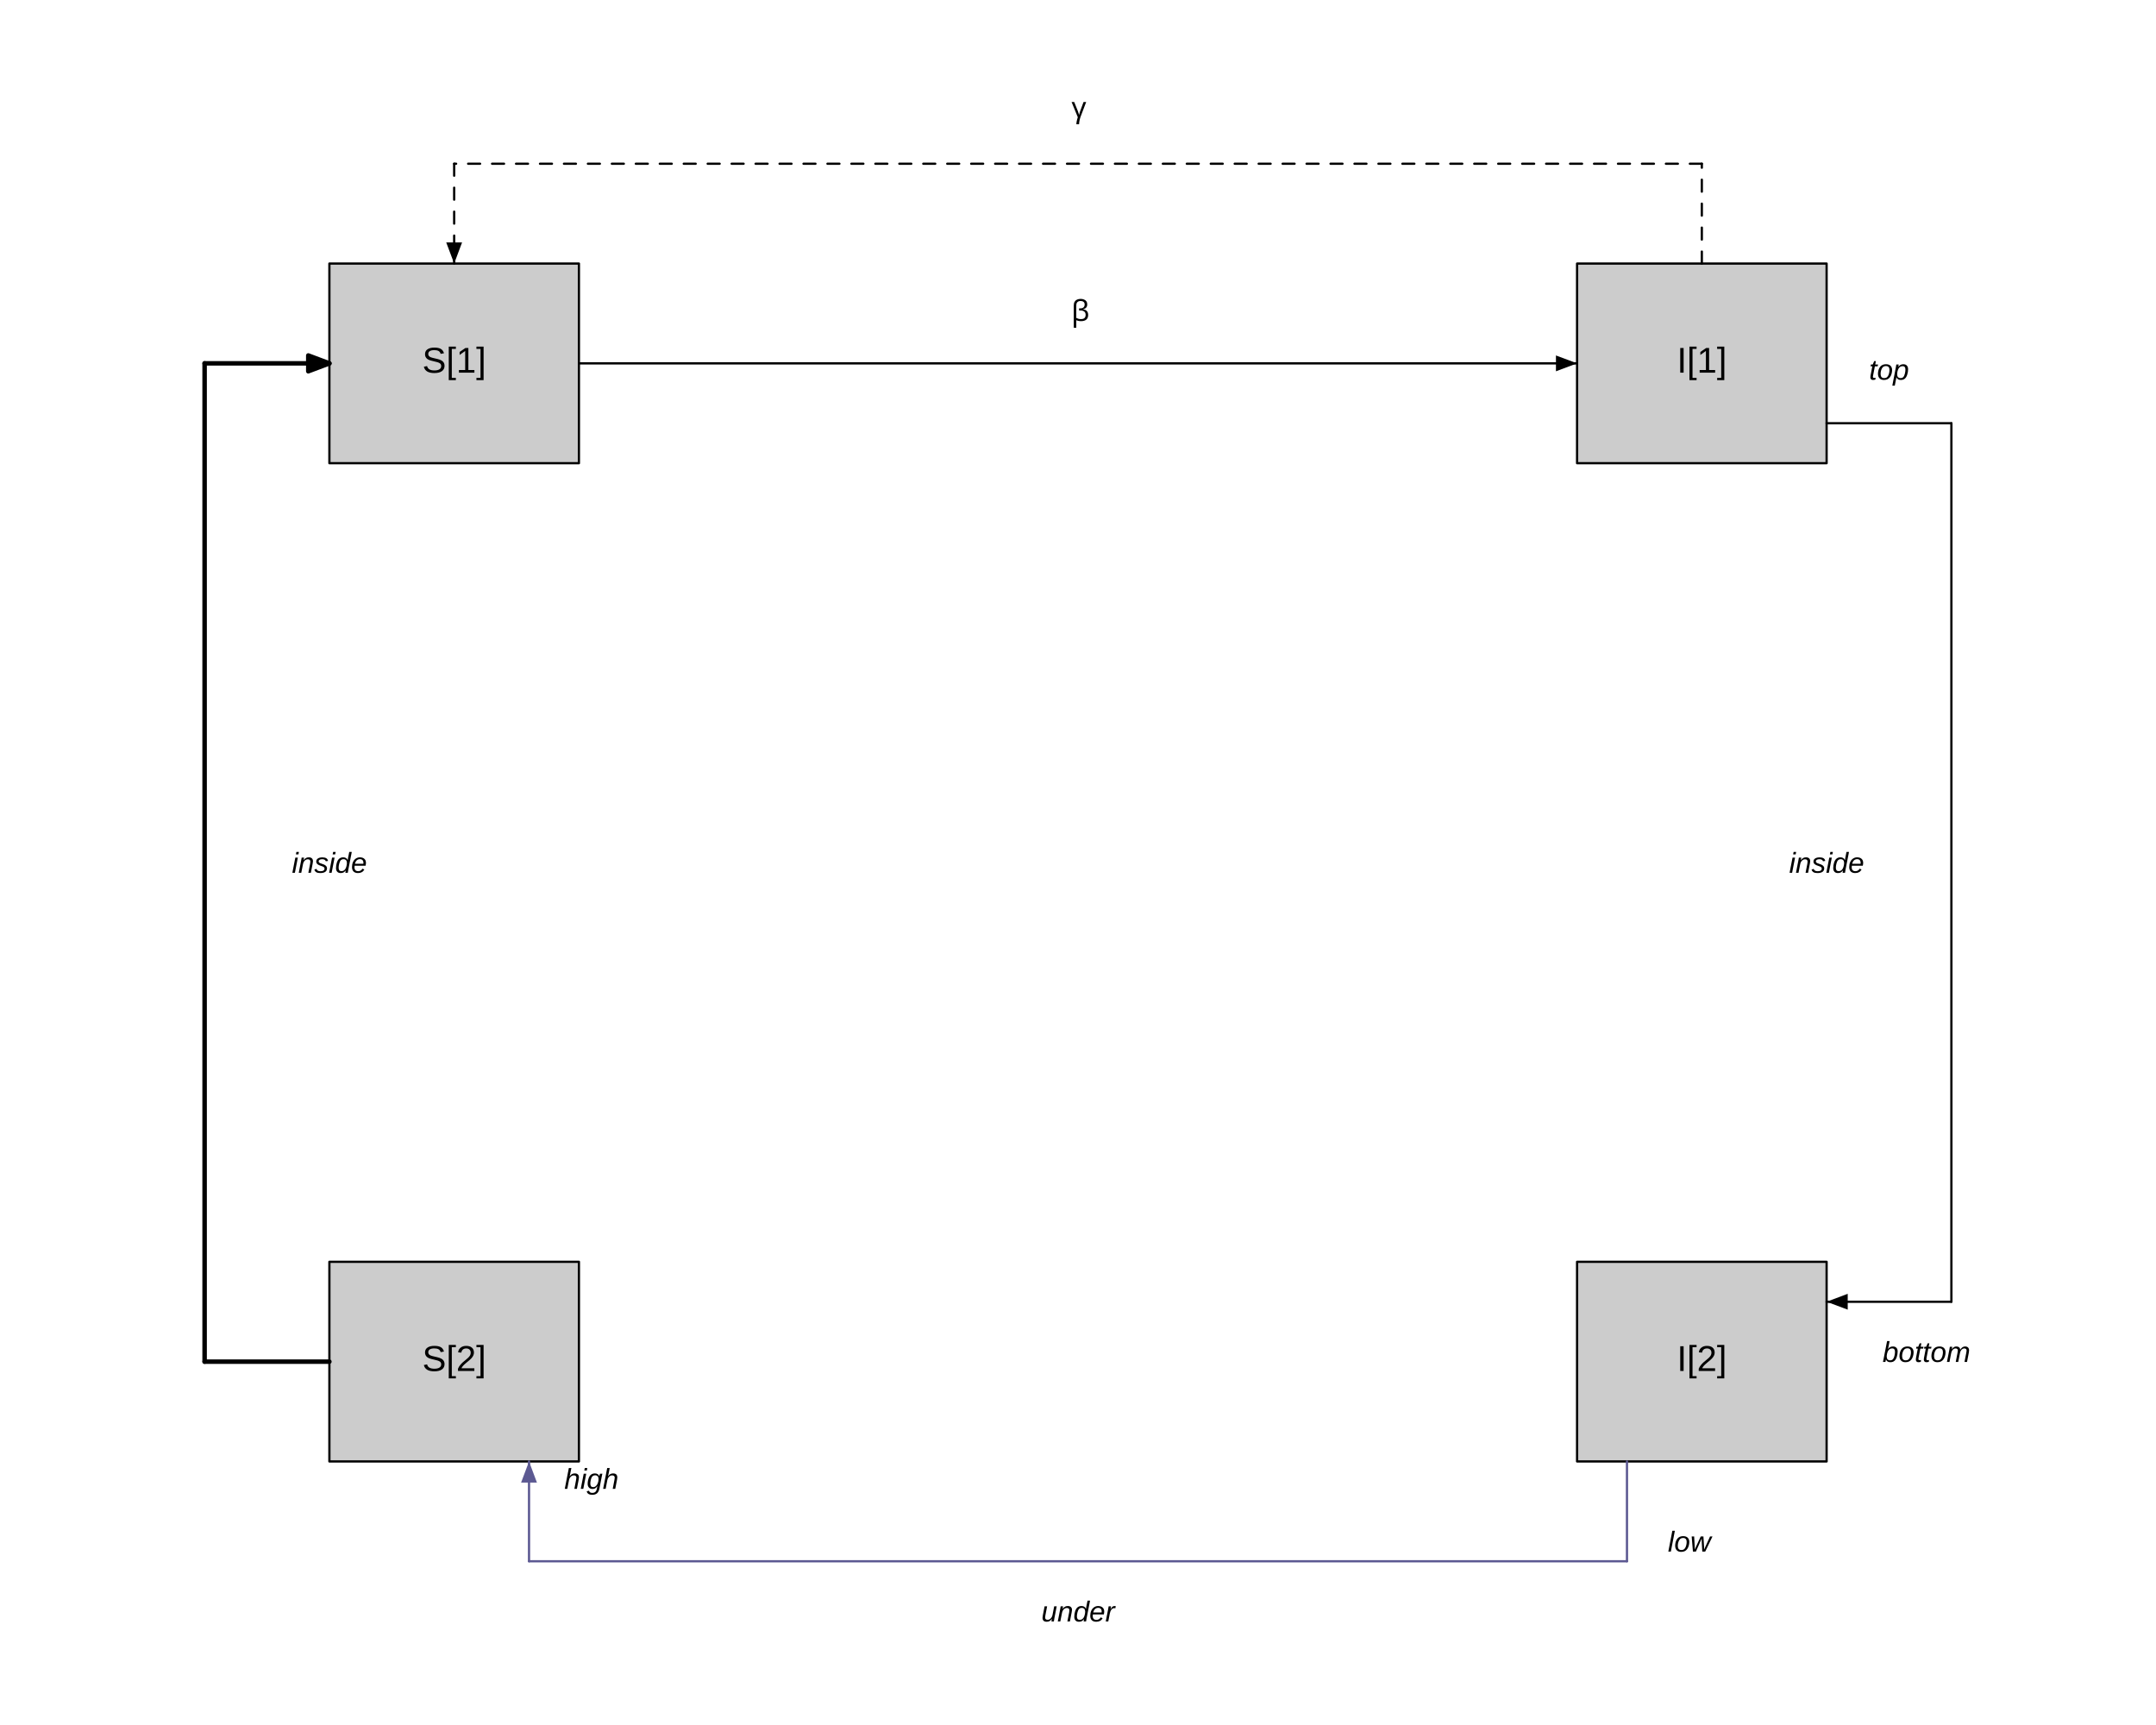
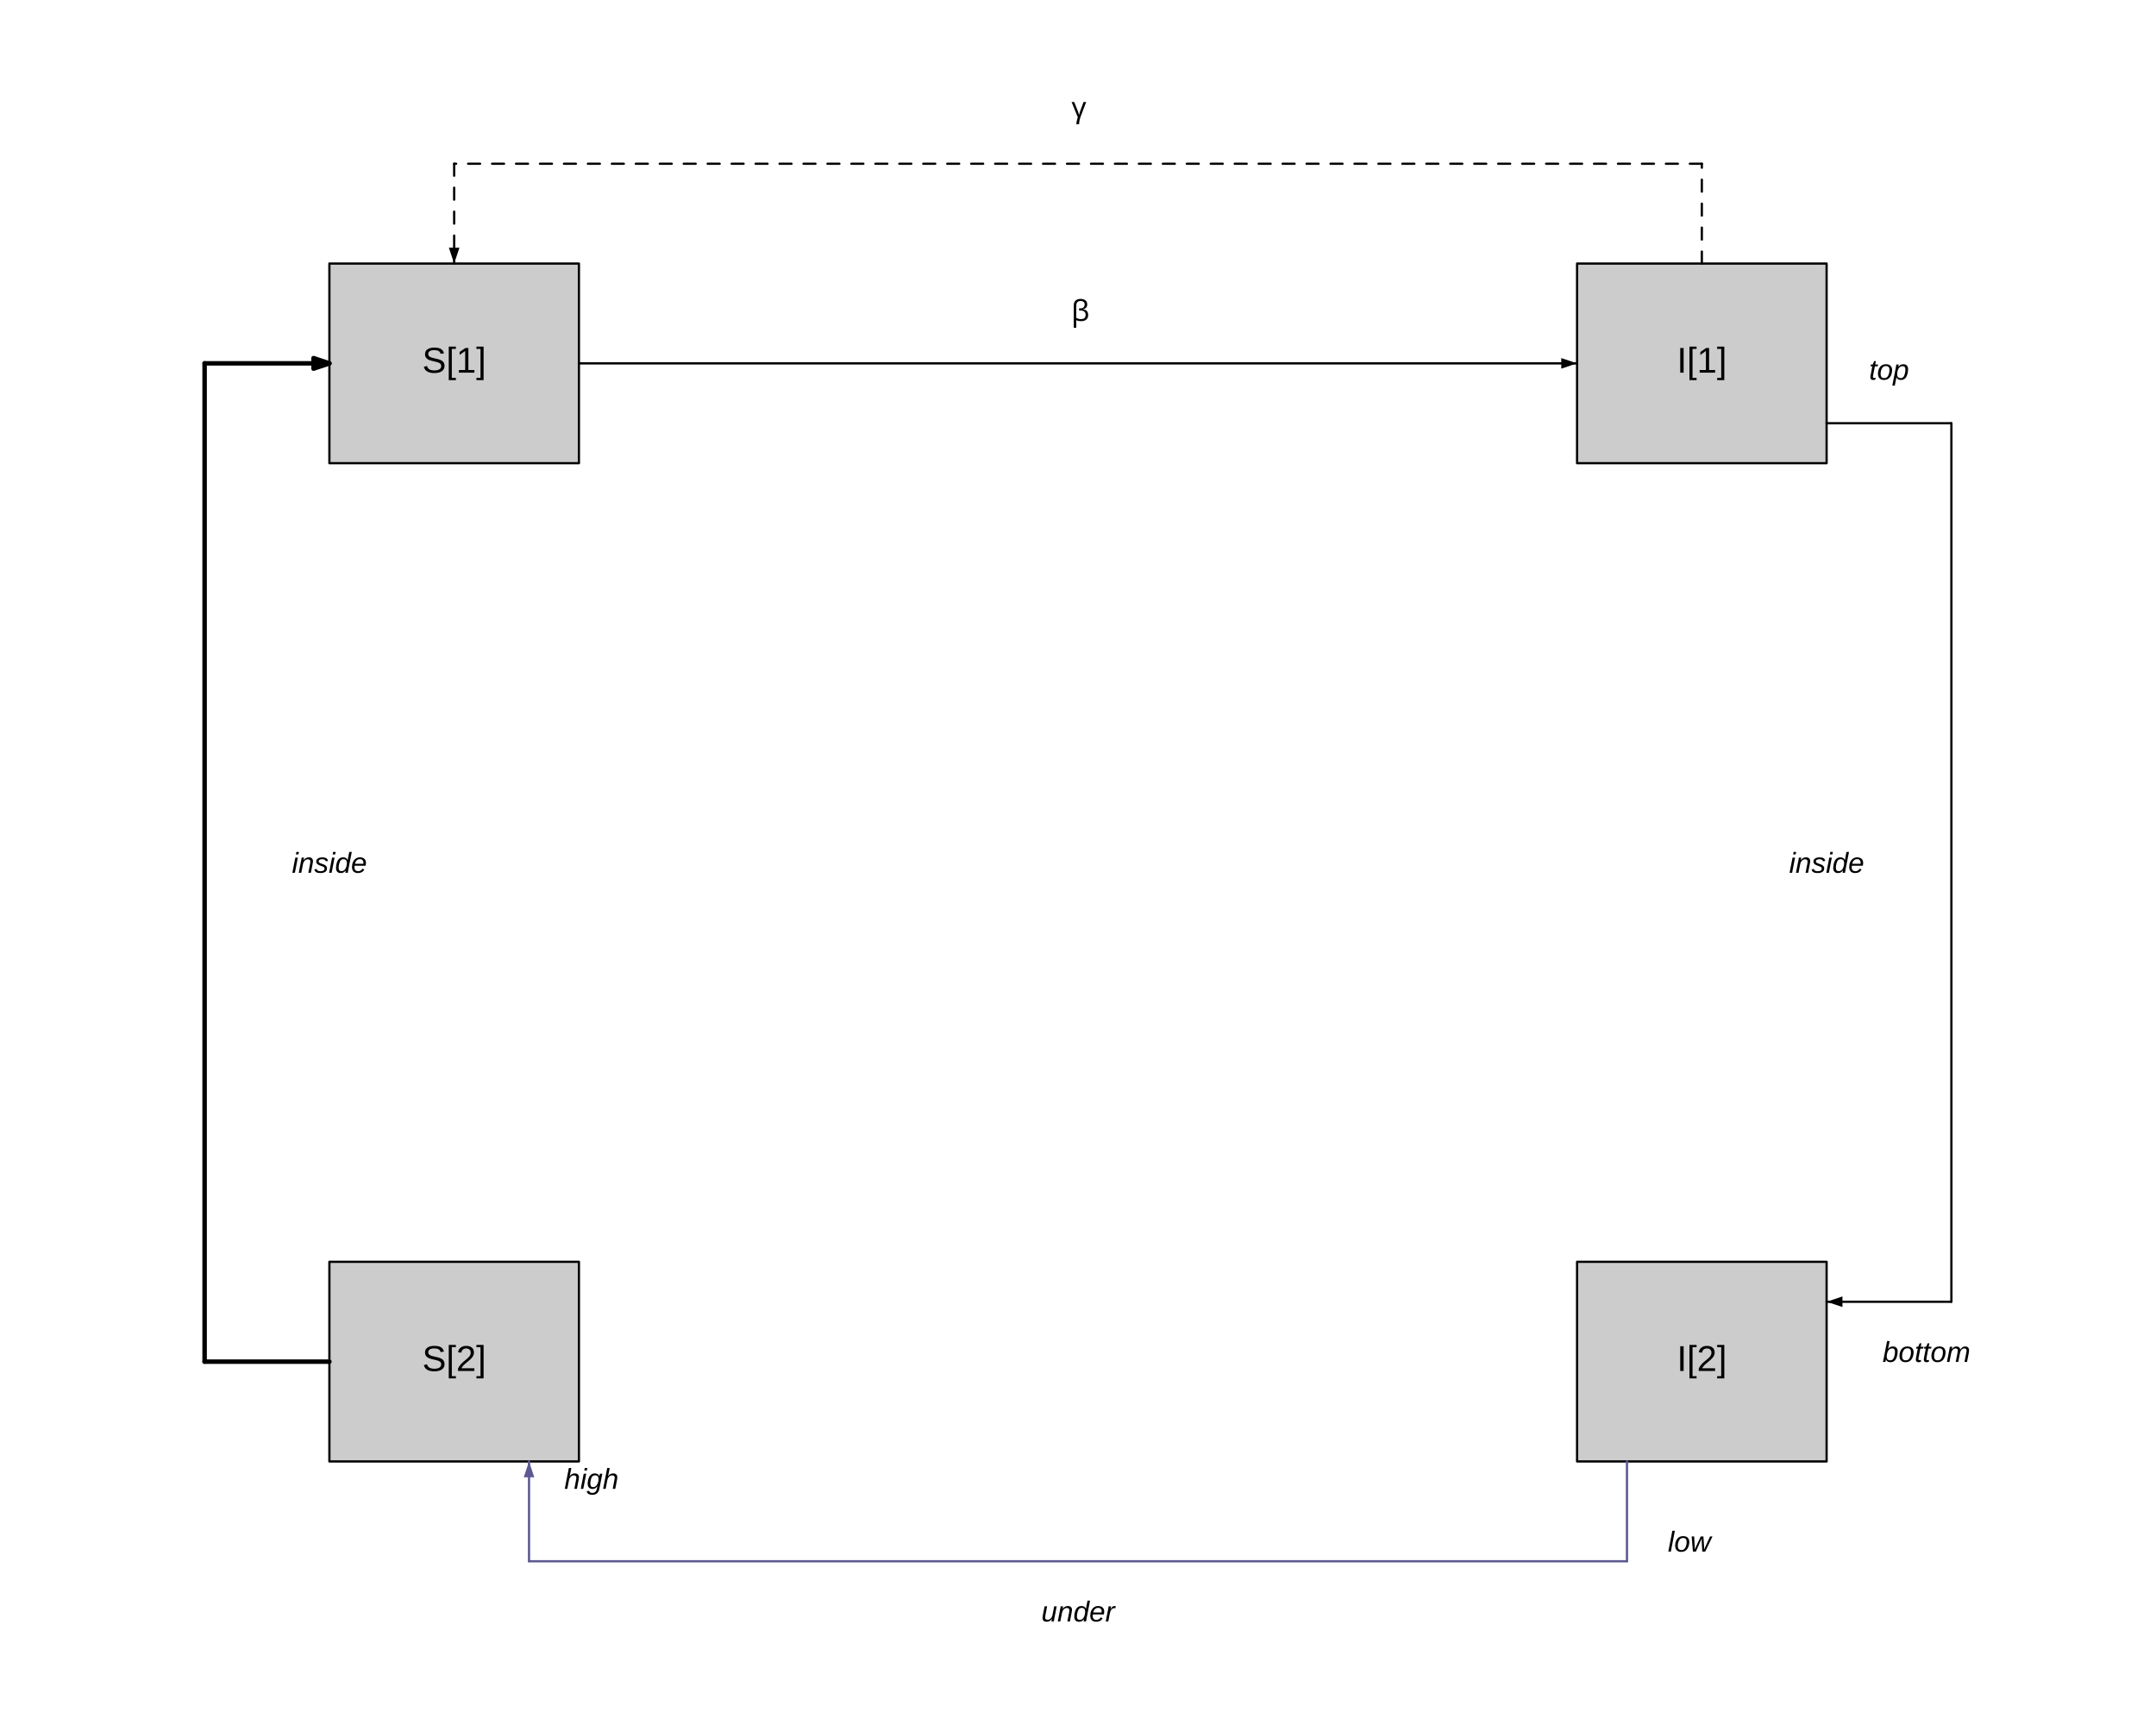
<svg xmlns="http://www.w3.org/2000/svg" viewBox="0 0 720.00 576.00">
  <defs>
    <style type="text/css">
    line, polyline, polygon, path, rect, circle {
      fill: none;
      stroke: #000000;
      stroke-linecap: round;
      stroke-linejoin: round;
      stroke-miterlimit: 10.00;
    }
  </style>
  </defs>
  <rect width="100%" height="100%" style="stroke: none; fill: #FFFFFF;" />
  <text transform="translate(-2.88,291.34) rotate(-90)" style="font-size: 12.00px; font-family: Liberation Sans;" textLength="6.67px" lengthAdjust="spacingAndGlyphs">0</text>
  <rect x="110.00" y="88.00" width="83.33" height="66.67" style="stroke-width: 0.75; fill: #CCCCCC;" />
  <text x="141.00" y="124.44" style="font-size: 12.00px; font-family: Liberation Sans;" textLength="21.33px" lengthAdjust="spacingAndGlyphs">S[1]</text>
  <rect x="526.67" y="88.00" width="83.33" height="66.67" style="stroke-width: 0.75; fill: #CCCCCC;" />
  <text x="560.01" y="124.44" style="font-size: 12.00px; font-family: Liberation Sans;" textLength="16.66px" lengthAdjust="spacingAndGlyphs">I[1]</text>
  <rect x="110.00" y="421.33" width="83.33" height="66.67" style="stroke-width: 0.75; fill: #CCCCCC;" />
  <text x="141.00" y="457.78" style="font-size: 12.00px; font-family: Liberation Sans;" textLength="21.33px" lengthAdjust="spacingAndGlyphs">S[2]</text>
  <rect x="526.67" y="421.33" width="83.33" height="66.67" style="stroke-width: 0.75; fill: #CCCCCC;" />
  <text x="560.01" y="457.78" style="font-size: 12.00px; font-family: Liberation Sans;" textLength="16.66px" lengthAdjust="spacingAndGlyphs">I[2]</text>
  <line x1="193.33" y1="121.33" x2="526.67" y2="121.33" style="stroke-width: 0.75;" />
-   <polygon points="519.61,123.98 526.67,121.33 519.61,118.69 " style="stroke-width: 0.00; fill: #000000;" />
+   <polygon points="521.38,123.10 526.67,121.33 521.38,119.57 " style="stroke-width: 0.00; fill: #000000;" />
  <text x="357.77" y="107.14" style="font-size: 9.60px; font-family: Symbola;" textLength="4.45px" lengthAdjust="spacingAndGlyphs">β</text>
  <rect x="568.33" y="54.67" width="0.00" height="0.00" style="stroke-width: 0.75; fill: #CCCCCC;" />
  <line x1="568.33" y1="88.00" x2="568.33" y2="54.67" style="stroke-width: 0.75; stroke-dasharray: 4.00,4.00;" />
  <rect x="151.67" y="54.67" width="0.00" height="0.00" style="stroke-width: 0.75; fill: #CCCCCC;" />
  <line x1="568.33" y1="54.67" x2="151.67" y2="54.67" style="stroke-width: 0.75; stroke-dasharray: 4.00,4.00;" />
  <text x="357.81" y="39.20" style="font-size: 9.60px; font-family: Symbola;" textLength="4.38px" lengthAdjust="spacingAndGlyphs">γ</text>
  <line x1="151.67" y1="54.67" x2="151.67" y2="88.00" style="stroke-width: 0.75; stroke-dasharray: 4.00,4.00;" />
-   <polygon points="149.02,80.95 151.67,88.00 154.31,80.95 " style="stroke-width: 0.00; fill: #000000;" />
+   <polygon points="149.90,82.71 151.67,88.00 153.43,82.71 " style="stroke-width: 0.00; fill: #000000;" />
  <rect x="543.33" y="521.33" width="0.00" height="0.00" style="stroke-width: 0.75; fill: #CCCCCC;" />
  <line x1="543.33" y1="488.00" x2="543.33" y2="521.33" style="stroke-width: 0.75; stroke: #5C5992;" />
  <text x="556.98" y="518.10" style="font-size: 9.60px; font-style: italic; font-family: Liberation Sans;" textLength="14.38px" lengthAdjust="spacingAndGlyphs">low</text>
  <rect x="176.67" y="521.33" width="0.00" height="0.00" style="stroke-width: 0.75; fill: #CCCCCC;" />
  <line x1="543.33" y1="521.33" x2="176.67" y2="521.33" style="stroke-width: 0.75; stroke: #5C5992;" />
  <text x="347.75" y="541.43" style="font-size: 9.60px; font-style: italic; font-family: Liberation Sans;" textLength="24.50px" lengthAdjust="spacingAndGlyphs">under</text>
  <line x1="176.67" y1="521.33" x2="176.67" y2="488.00" style="stroke-width: 0.75; stroke: #5C5992;" />
-   <polygon points="179.31,495.05 176.67,488.00 174.02,495.05 " style="stroke-width: 0.00; stroke: #5C5992; fill: #5C5992;" />
+   <polygon points="178.43,493.29 176.67,488.00 174.90,493.29 " style="stroke-width: 0.00; stroke: #5C5992; fill: #5C5992;" />
  <text x="188.45" y="497.15" style="font-size: 9.60px; font-style: italic; font-family: Liberation Sans;" textLength="18.11px" lengthAdjust="spacingAndGlyphs">high</text>
  <rect x="651.67" y="141.33" width="0.00" height="0.00" style="stroke-width: 0.75; fill: #CCCCCC;" />
  <line x1="610.00" y1="141.33" x2="651.67" y2="141.33" style="stroke-width: 0.75;" />
  <text x="624.17" y="126.78" style="font-size: 9.60px; font-style: italic; font-family: Liberation Sans;" textLength="13.33px" lengthAdjust="spacingAndGlyphs">top</text>
  <rect x="651.67" y="434.67" width="0.00" height="0.00" style="stroke-width: 0.75; fill: #CCCCCC;" />
  <line x1="651.67" y1="141.33" x2="651.67" y2="434.67" style="stroke-width: 0.75;" />
  <text x="597.48" y="291.43" style="font-size: 9.60px; font-style: italic; font-family: Liberation Sans;" textLength="25.03px" lengthAdjust="spacingAndGlyphs">inside</text>
  <line x1="651.67" y1="434.67" x2="610.00" y2="434.67" style="stroke-width: 0.75;" />
-   <polygon points="617.05,432.02 610.00,434.67 617.05,437.31 " style="stroke-width: 0.00; fill: #000000;" />
+   <polygon points="615.29,432.90 610.00,434.67 615.29,436.43 " style="stroke-width: 0.00; fill: #000000;" />
  <text x="628.68" y="454.76" style="font-size: 9.60px; font-style: italic; font-family: Liberation Sans;" textLength="29.31px" lengthAdjust="spacingAndGlyphs">bottom</text>
  <rect x="68.33" y="454.67" width="0.00" height="0.00" style="stroke-width: 0.75; fill: #CCCCCC;" />
  <line x1="110.00" y1="454.67" x2="68.33" y2="454.67" style="stroke-width: 1.50;" />
  <rect x="68.33" y="121.33" width="0.00" height="0.00" style="stroke-width: 0.75; fill: #CCCCCC;" />
  <line x1="68.33" y1="454.67" x2="68.33" y2="121.33" style="stroke-width: 1.50;" />
  <text x="97.48" y="291.43" style="font-size: 9.60px; font-style: italic; font-family: Liberation Sans;" textLength="25.03px" lengthAdjust="spacingAndGlyphs">inside</text>
  <line x1="68.33" y1="121.33" x2="110.00" y2="121.33" style="stroke-width: 1.50;" />
-   <polygon points="102.95,123.98 110.00,121.33 102.95,118.69 " style="stroke-width: 1.50; fill: #000000;" />
+   <polygon points="104.71,123.10 110.00,121.33 104.71,119.57 " style="stroke-width: 1.50; fill: #000000;" />
</svg>
